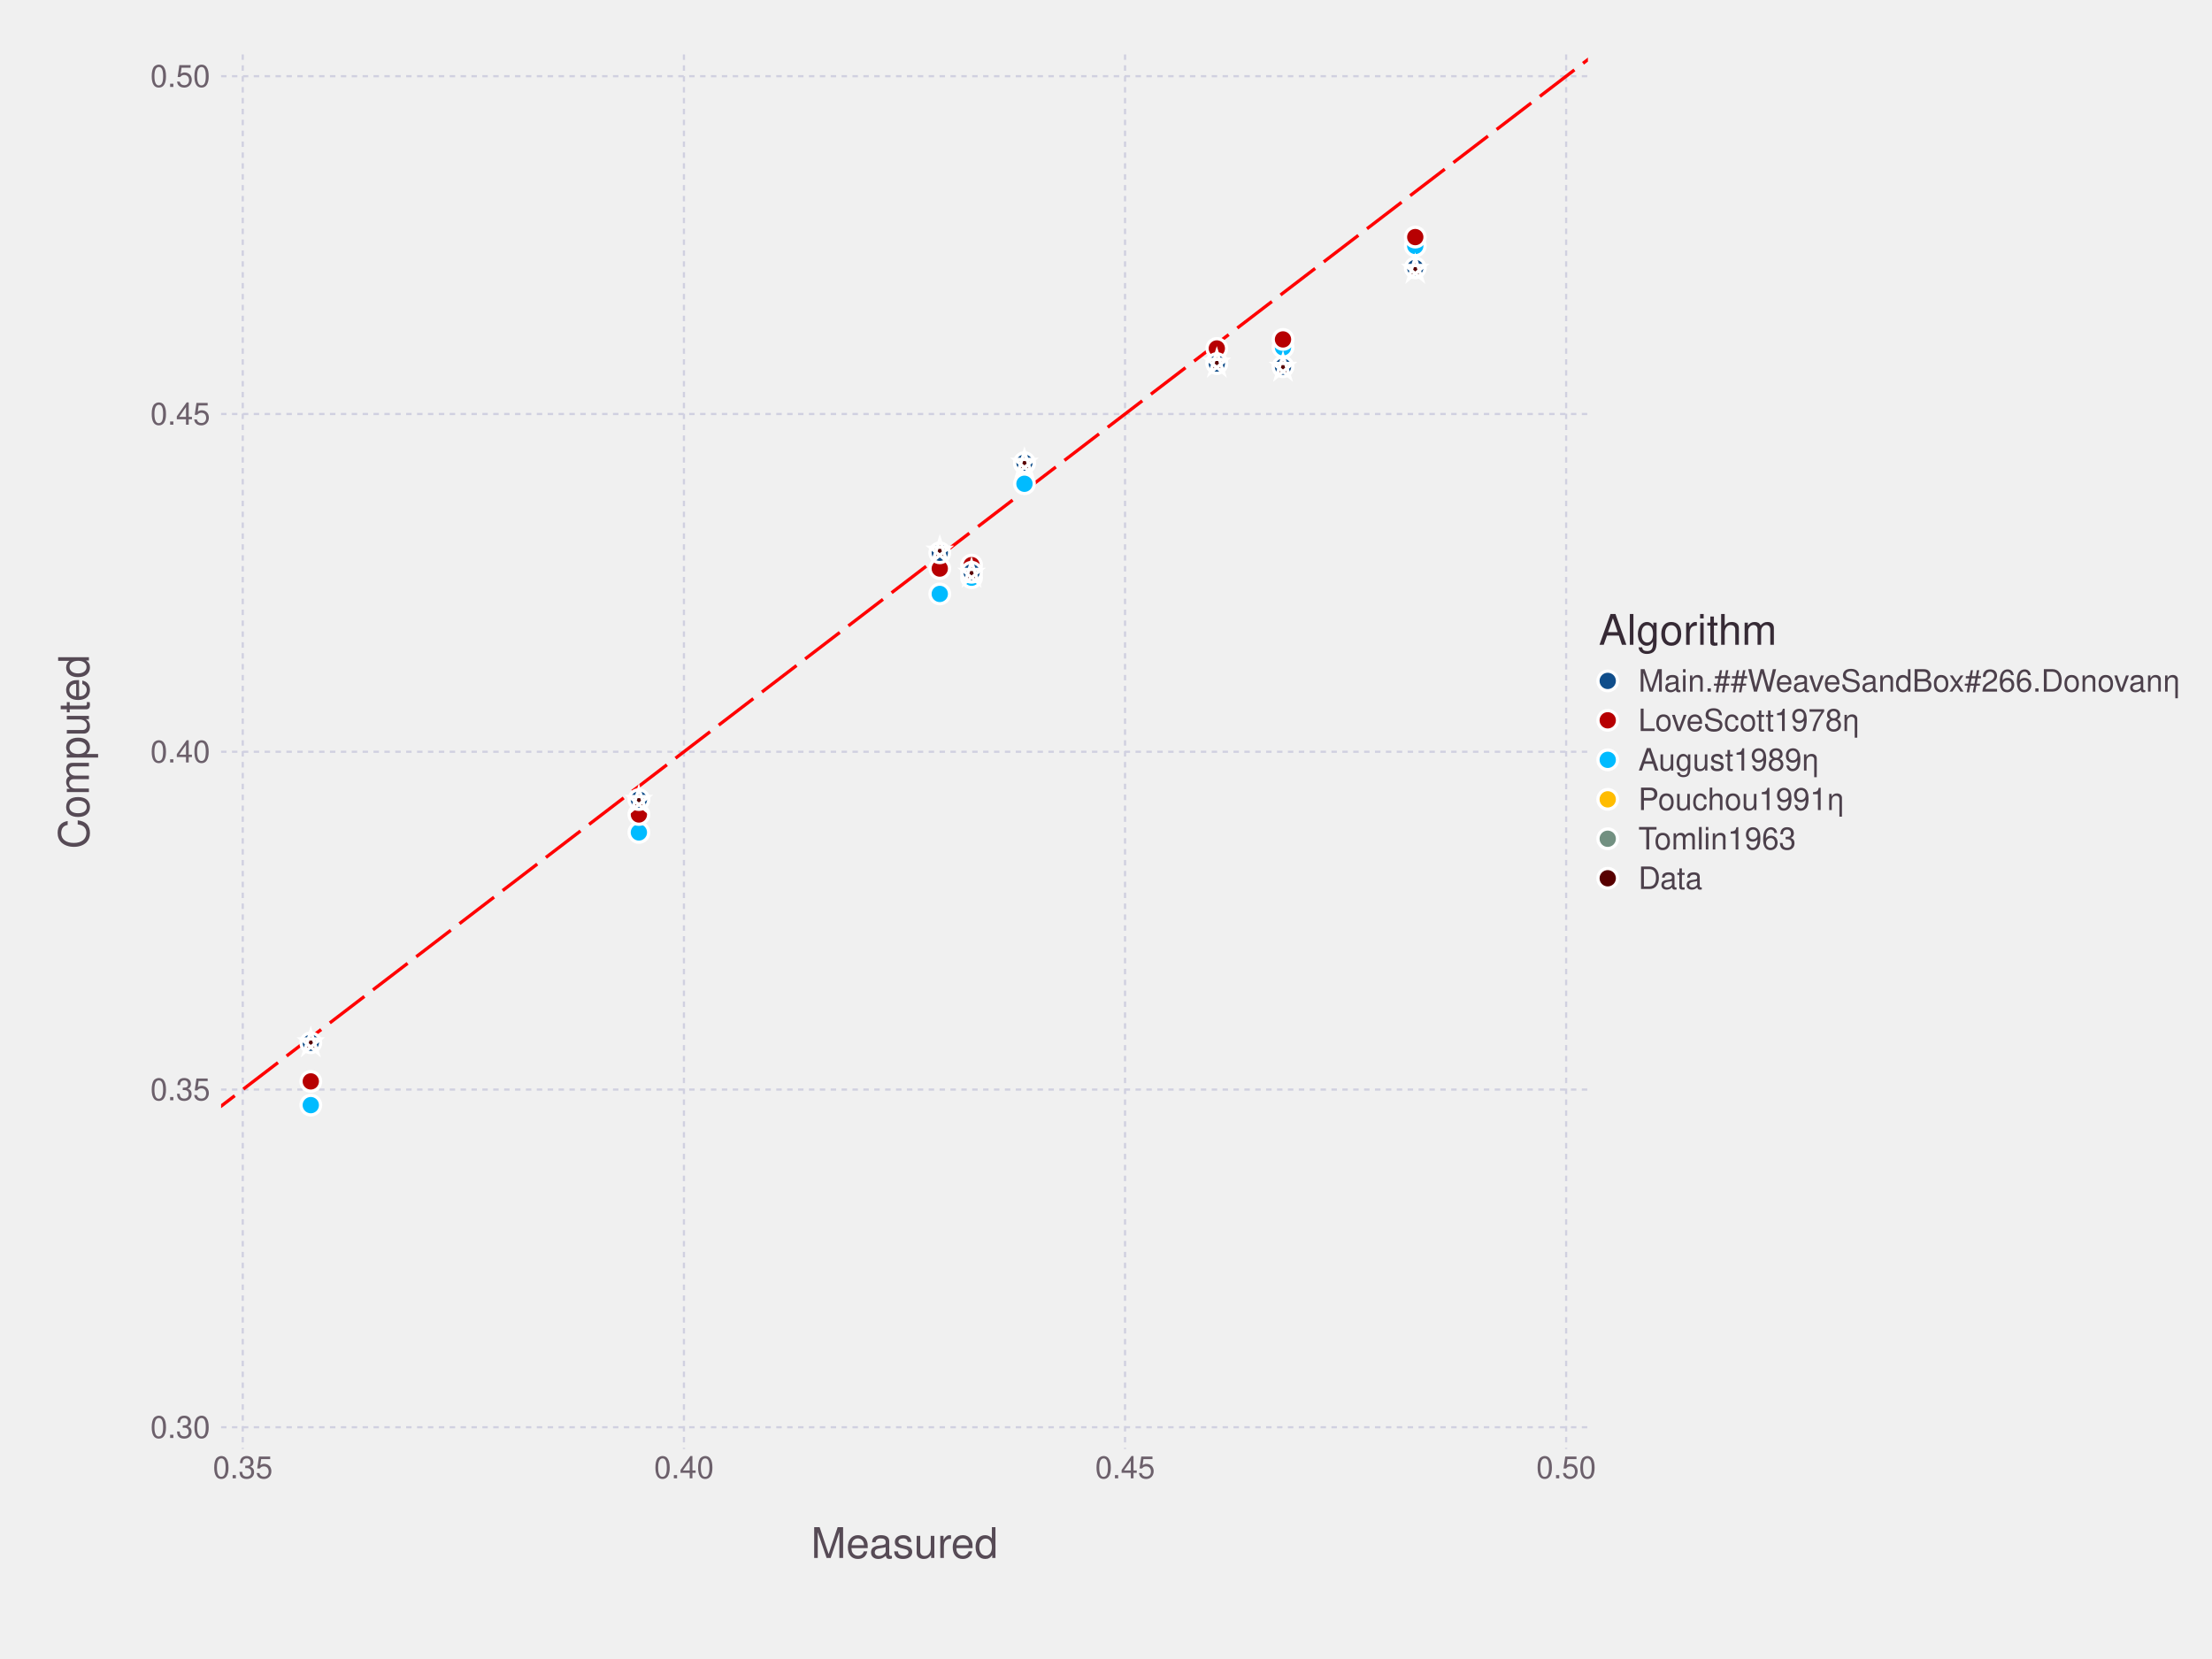
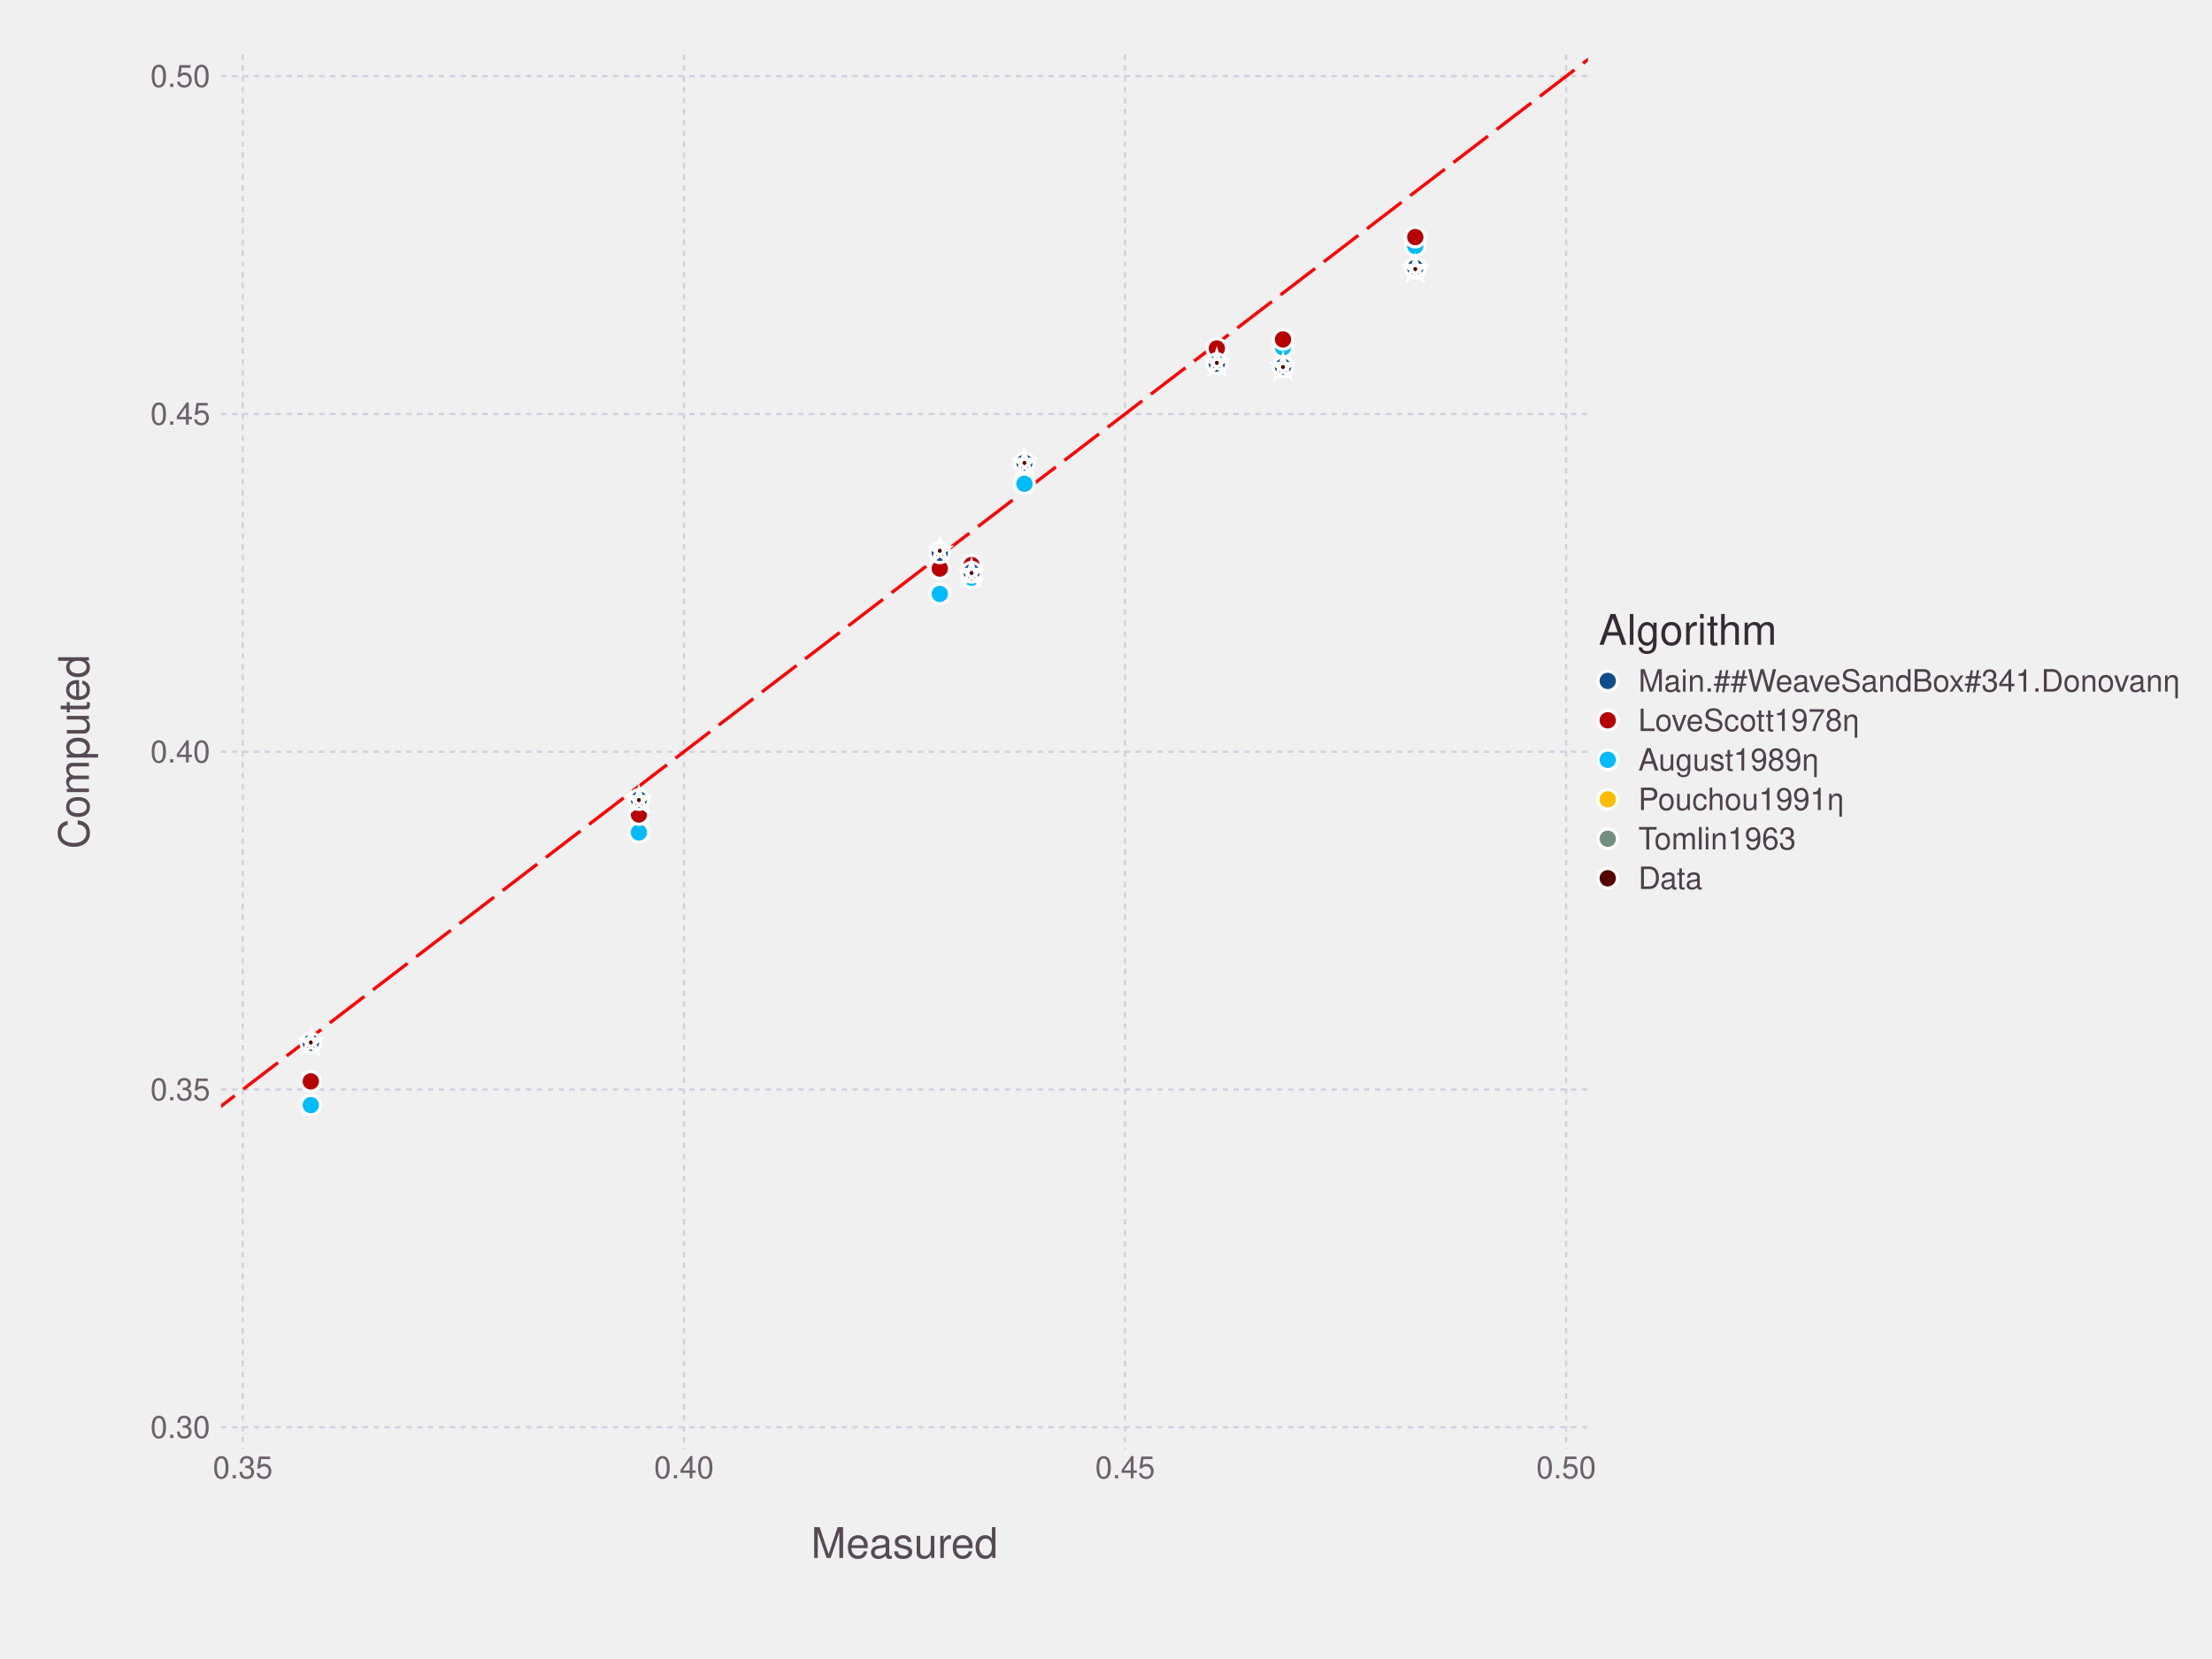
<svg xmlns="http://www.w3.org/2000/svg" version="1.2" width="203.2mm" height="152.4mm" viewBox="0 0 203.2 152.4" stroke="none" fill="#000000" stroke-width="0.3" font-size="3.88">
  <defs>
    <marker id="arrow" markerWidth="15" markerHeight="7" refX="5" refY="3.5" orient="auto" markerUnits="strokeWidth">
      <path d="M0,0 L15,3.5 L0,7 z" stroke="context-stroke" fill="context-stroke" />
    </marker>
  </defs>
-   <g class="plotroot xscalable yscalable" id="img-f999817e-1">
-     <g font-size="3.88" font-family="'PT Sans','Helvetica Neue','Helvetica',sans-serif" fill="#564A55" stroke="#000000" stroke-opacity="0.000" id="img-f999817e-2">
+   <g class="plotroot xscalable yscalable" id="img-e7d1bd41-1">
+     <g font-size="3.88" font-family="'PT Sans','Helvetica Neue','Helvetica',sans-serif" fill="#564A55" stroke="#000000" stroke-opacity="0.000" id="img-e7d1bd41-2">
      <g transform="translate(83.09,140.79)">
        <g class="primitive">
          <text text-anchor="middle" dy="0.6em">Measured</text>
        </g>
      </g>
    </g>
-     <g class="guide xlabels" font-size="2.82" font-family="'PT Sans Caption','Helvetica Neue','Helvetica',sans-serif" fill="#6C606B" id="img-f999817e-3">
+     <g class="guide xlabels" font-size="2.82" font-family="'PT Sans Caption','Helvetica Neue','Helvetica',sans-serif" fill="#6C606B" id="img-e7d1bd41-3">
      <g transform="translate(22.3,134.11)">
        <g class="primitive">
          <text text-anchor="middle" dy="0.6em">0.35</text>
        </g>
      </g>
      <g transform="translate(62.83,134.11)">
        <g class="primitive">
          <text text-anchor="middle" dy="0.6em">0.40</text>
        </g>
      </g>
      <g transform="translate(103.35,134.11)">
        <g class="primitive">
          <text text-anchor="middle" dy="0.6em">0.45</text>
        </g>
      </g>
      <g transform="translate(143.87,134.11)">
        <g class="primitive">
          <text text-anchor="middle" dy="0.6em">0.50</text>
        </g>
      </g>
    </g>
-     <g class="guide colorkey" id="img-f999817e-4">
-       <g fill="#4C404B" font-size="2.82" font-family="'PT Sans','Helvetica Neue','Helvetica',sans-serif" id="img-f999817e-5">
-         <g transform="translate(150.5,62.55)" id="img-f999817e-6">
-           <g class="primitive">
-             <text dy="0.35em">Main.##WeaveSandBox#266.Donovanη</text>
-           </g>
-         </g>
-         <g transform="translate(150.5,66.17)" id="img-f999817e-7">
+     <g class="guide colorkey" id="img-e7d1bd41-4">
+       <g fill="#4C404B" font-size="2.82" font-family="'PT Sans','Helvetica Neue','Helvetica',sans-serif" id="img-e7d1bd41-5">
+         <g transform="translate(150.5,62.55)" id="img-e7d1bd41-6">
+           <g class="primitive">
+             <text dy="0.35em">Main.##WeaveSandBox#341.Donovanη</text>
+           </g>
+         </g>
+         <g transform="translate(150.5,66.17)" id="img-e7d1bd41-7">
          <g class="primitive">
            <text dy="0.35em">LoveScott1978η</text>
          </g>
        </g>
-         <g transform="translate(150.5,69.8)" id="img-f999817e-8">
+         <g transform="translate(150.5,69.8)" id="img-e7d1bd41-8">
          <g class="primitive">
            <text dy="0.35em">August1989η</text>
          </g>
        </g>
-         <g transform="translate(150.5,73.43)" id="img-f999817e-9">
+         <g transform="translate(150.5,73.43)" id="img-e7d1bd41-9">
          <g class="primitive">
            <text dy="0.35em">Pouchou1991η</text>
          </g>
        </g>
-         <g transform="translate(150.5,77.05)" id="img-f999817e-10">
+         <g transform="translate(150.5,77.05)" id="img-e7d1bd41-10">
          <g class="primitive">
            <text dy="0.35em">Tomlin1963</text>
          </g>
        </g>
-         <g transform="translate(150.5,80.68)" id="img-f999817e-11">
+         <g transform="translate(150.5,80.68)" id="img-e7d1bd41-11">
          <g class="primitive">
            <text dy="0.35em">Data</text>
          </g>
        </g>
      </g>
-       <g stroke-width="0.3" id="img-f999817e-12">
-         <g stroke="#FFFFFF" fill-opacity="1" fill="#580000" id="img-f999817e-13">
-           <g transform="translate(147.69,80.68)" id="img-f999817e-14">
-             <circle cx="0" cy="0" r="0.9" class="primitive" />
-           </g>
-         </g>
-         <g stroke="#FFFFFF" fill-opacity="1" fill="#729081" id="img-f999817e-15">
-           <g transform="translate(147.69,77.05)" id="img-f999817e-16">
-             <circle cx="0" cy="0" r="0.9" class="primitive" />
-           </g>
-         </g>
-         <g stroke="#FFFFFF" fill-opacity="1" fill="#FFBC00" id="img-f999817e-17">
-           <g transform="translate(147.69,73.43)" id="img-f999817e-18">
-             <circle cx="0" cy="0" r="0.9" class="primitive" />
-           </g>
-         </g>
-         <g stroke="#FFFFFF" fill-opacity="1" fill="#00BBFF" id="img-f999817e-19">
-           <g transform="translate(147.69,69.8)" id="img-f999817e-20">
-             <circle cx="0" cy="0" r="0.9" class="primitive" />
-           </g>
-         </g>
-         <g stroke="#FFFFFF" fill-opacity="1" fill="#B70002" id="img-f999817e-21">
-           <g transform="translate(147.69,66.17)" id="img-f999817e-22">
-             <circle cx="0" cy="0" r="0.9" class="primitive" />
-           </g>
-         </g>
-         <g stroke="#FFFFFF" fill-opacity="1" fill="#104E8B" id="img-f999817e-23">
-           <g transform="translate(147.69,62.55)" id="img-f999817e-24">
-             <circle cx="0" cy="0" r="0.9" class="primitive" />
-           </g>
-         </g>
-       </g>
-       <g fill="#362A35" font-size="3.88" font-family="'PT Sans','Helvetica Neue','Helvetica',sans-serif" stroke="#000000" stroke-opacity="0.000" id="img-f999817e-25">
-         <g transform="translate(146.87,59.23)" id="img-f999817e-26">
+       <g stroke-width="0.3" id="img-e7d1bd41-12">
+         <g stroke="#FFFFFF" fill-opacity="1" fill="#580000" id="img-e7d1bd41-13">
+           <g transform="translate(147.69,80.68)" id="img-e7d1bd41-14">
+             <circle cx="0" cy="0" r="0.9" class="primitive" />
+           </g>
+         </g>
+         <g stroke="#FFFFFF" fill-opacity="1" fill="#729081" id="img-e7d1bd41-15">
+           <g transform="translate(147.69,77.05)" id="img-e7d1bd41-16">
+             <circle cx="0" cy="0" r="0.9" class="primitive" />
+           </g>
+         </g>
+         <g stroke="#FFFFFF" fill-opacity="1" fill="#FFBC00" id="img-e7d1bd41-17">
+           <g transform="translate(147.69,73.43)" id="img-e7d1bd41-18">
+             <circle cx="0" cy="0" r="0.9" class="primitive" />
+           </g>
+         </g>
+         <g stroke="#FFFFFF" fill-opacity="1" fill="#00BBFF" id="img-e7d1bd41-19">
+           <g transform="translate(147.69,69.8)" id="img-e7d1bd41-20">
+             <circle cx="0" cy="0" r="0.9" class="primitive" />
+           </g>
+         </g>
+         <g stroke="#FFFFFF" fill-opacity="1" fill="#B70002" id="img-e7d1bd41-21">
+           <g transform="translate(147.69,66.17)" id="img-e7d1bd41-22">
+             <circle cx="0" cy="0" r="0.9" class="primitive" />
+           </g>
+         </g>
+         <g stroke="#FFFFFF" fill-opacity="1" fill="#104E8B" id="img-e7d1bd41-23">
+           <g transform="translate(147.69,62.55)" id="img-e7d1bd41-24">
+             <circle cx="0" cy="0" r="0.9" class="primitive" />
+           </g>
+         </g>
+       </g>
+       <g fill="#362A35" font-size="3.88" font-family="'PT Sans','Helvetica Neue','Helvetica',sans-serif" stroke="#000000" stroke-opacity="0.000" id="img-e7d1bd41-25">
+         <g transform="translate(146.87,59.23)" id="img-e7d1bd41-26">
          <g class="primitive">
            <text dy="-0em">Algorithm</text>
          </g>
        </g>
      </g>
    </g>
-     <g clip-path="url(#img-f999817e-27)">
-       <g id="img-f999817e-28">
-         <g pointer-events="visible" stroke-width="0.3" fill="#000000" fill-opacity="0.000" stroke="#000000" stroke-opacity="0.000" class="guide background" id="img-f999817e-29">
-           <g transform="translate(83.09,69.06)" id="img-f999817e-30">
+     <g clip-path="url(#img-e7d1bd41-27)">
+       <g id="img-e7d1bd41-28">
+         <g pointer-events="visible" stroke-width="0.3" fill="#000000" fill-opacity="0.000" stroke="#000000" stroke-opacity="0.000" class="guide background" id="img-e7d1bd41-29">
+           <g transform="translate(83.09,69.06)" id="img-e7d1bd41-30">
            <path d="M-62.78,-64.06 L 62.78 -64.06 62.78 64.06 -62.78 64.06 z" class="primitive" />
          </g>
        </g>
-         <g class="guide ygridlines xfixed" stroke-dasharray="0.5,0.5" stroke-width="0.2" stroke="#D0D0E0" id="img-f999817e-31">
-           <g transform="translate(83.09,131.11)" id="img-f999817e-32">
+         <g class="guide ygridlines xfixed" stroke-dasharray="0.5,0.5" stroke-width="0.2" stroke="#D0D0E0" id="img-e7d1bd41-31">
+           <g transform="translate(83.09,131.11)" id="img-e7d1bd41-32">
            <path fill="none" d="M-62.78,0 L 62.78 0" class="primitive" />
          </g>
-           <g transform="translate(83.09,100.09)" id="img-f999817e-33">
+           <g transform="translate(83.09,100.09)" id="img-e7d1bd41-33">
            <path fill="none" d="M-62.78,0 L 62.78 0" class="primitive" />
          </g>
-           <g transform="translate(83.09,69.06)" id="img-f999817e-34">
+           <g transform="translate(83.09,69.06)" id="img-e7d1bd41-34">
            <path fill="none" d="M-62.78,0 L 62.78 0" class="primitive" />
          </g>
-           <g transform="translate(83.09,38.03)" id="img-f999817e-35">
+           <g transform="translate(83.09,38.03)" id="img-e7d1bd41-35">
            <path fill="none" d="M-62.78,0 L 62.78 0" class="primitive" />
          </g>
-           <g transform="translate(83.09,7)" id="img-f999817e-36">
+           <g transform="translate(83.09,7)" id="img-e7d1bd41-36">
            <path fill="none" d="M-62.78,0 L 62.78 0" class="primitive" />
          </g>
        </g>
-         <g class="guide xgridlines yfixed" stroke-dasharray="0.5,0.5" stroke-width="0.2" stroke="#D0D0E0" id="img-f999817e-37">
-           <g transform="translate(22.3,69.06)" id="img-f999817e-38">
+         <g class="guide xgridlines yfixed" stroke-dasharray="0.5,0.5" stroke-width="0.2" stroke="#D0D0E0" id="img-e7d1bd41-37">
+           <g transform="translate(22.3,69.06)" id="img-e7d1bd41-38">
            <path fill="none" d="M0,-64.06 L 0 64.06" class="primitive" />
          </g>
-           <g transform="translate(62.83,69.06)" id="img-f999817e-39">
+           <g transform="translate(62.83,69.06)" id="img-e7d1bd41-39">
            <path fill="none" d="M0,-64.06 L 0 64.06" class="primitive" />
          </g>
-           <g transform="translate(103.35,69.06)" id="img-f999817e-40">
+           <g transform="translate(103.35,69.06)" id="img-e7d1bd41-40">
            <path fill="none" d="M0,-64.06 L 0 64.06" class="primitive" />
          </g>
-           <g transform="translate(143.87,69.06)" id="img-f999817e-41">
+           <g transform="translate(143.87,69.06)" id="img-e7d1bd41-41">
            <path fill="none" d="M0,-64.06 L 0 64.06" class="primitive" />
          </g>
        </g>
-         <g class="plotpanel" id="img-f999817e-42">
-           <g class="geometry" id="img-f999817e-43">
-             <g stroke-dasharray="4,1" stroke-width="0.3" stroke="#FF0000" id="img-f999817e-44">
-               <g transform="translate(79.28,56.46)" id="img-f999817e-45">
+         <g class="plotpanel" id="img-e7d1bd41-42">
+           <g class="geometry" id="img-e7d1bd41-43">
+             <g stroke-dasharray="4,1" stroke-width="0.3" stroke="#FF0000" id="img-e7d1bd41-44">
+               <g transform="translate(79.28,56.46)" id="img-e7d1bd41-45">
                <path fill="none" d="M-152.2,116.54 L 152.2 -116.54" class="primitive" />
              </g>
            </g>
          </g>
-           <g class="geometry" id="img-f999817e-46">
-             <g stroke-width="0.3" id="img-f999817e-47">
-               <g class="color_RGBA{Float32}(9.0802814f-7,0.7349742f0,1.0f0,1.0f0)" fill-opacity="1" stroke="#FFFFFF" fill="#00BBFF" id="img-f999817e-48">
-                 <g class="marker" id="img-f999817e-49">
-                   <g transform="translate(130.01,22.59)" id="img-f999817e-50">
-                     <circle cx="0" cy="0" r="0.9" class="primitive" />
-                   </g>
-                 </g>
-               </g>
-               <g class="color_RGBA{Float32}(9.0802814f-7,0.7349742f0,1.0f0,1.0f0)" fill-opacity="1" stroke="#FFFFFF" fill="#00BBFF" id="img-f999817e-51">
-                 <g class="marker" id="img-f999817e-52">
-                   <g transform="translate(111.78,33.33)" id="img-f999817e-53">
-                     <circle cx="0" cy="0" r="0.9" class="primitive" />
-                   </g>
-                 </g>
-               </g>
-               <g class="color_RGBA{Float32}(9.0802814f-7,0.7349742f0,1.0f0,1.0f0)" fill-opacity="1" stroke="#FFFFFF" fill="#00BBFF" id="img-f999817e-54">
-                 <g class="marker" id="img-f999817e-55">
-                   <g transform="translate(94.11,44.44)" id="img-f999817e-56">
-                     <circle cx="0" cy="0" r="0.9" class="primitive" />
-                   </g>
-                 </g>
-               </g>
-               <g class="color_RGBA{Float32}(9.0802814f-7,0.7349742f0,1.0f0,1.0f0)" fill-opacity="1" stroke="#FFFFFF" fill="#00BBFF" id="img-f999817e-57">
-                 <g class="marker" id="img-f999817e-58">
-                   <g transform="translate(86.33,54.56)" id="img-f999817e-59">
-                     <circle cx="0" cy="0" r="0.9" class="primitive" />
-                   </g>
-                 </g>
-               </g>
-               <g class="color_RGBA{Float32}(9.0802814f-7,0.7349742f0,1.0f0,1.0f0)" fill-opacity="1" stroke="#FFFFFF" fill="#00BBFF" id="img-f999817e-60">
-                 <g class="marker" id="img-f999817e-61">
-                   <g transform="translate(117.86,31.91)" id="img-f999817e-62">
-                     <circle cx="0" cy="0" r="0.9" class="primitive" />
-                   </g>
-                 </g>
-               </g>
-               <g class="color_RGBA{Float32}(9.0802814f-7,0.7349742f0,1.0f0,1.0f0)" fill-opacity="1" stroke="#FFFFFF" fill="#00BBFF" id="img-f999817e-63">
-                 <g class="marker" id="img-f999817e-64">
-                   <g transform="translate(89.25,53.07)" id="img-f999817e-65">
-                     <circle cx="0" cy="0" r="0.9" class="primitive" />
-                   </g>
-                 </g>
-               </g>
-               <g class="color_RGBA{Float32}(9.0802814f-7,0.7349742f0,1.0f0,1.0f0)" fill-opacity="1" stroke="#FFFFFF" fill="#00BBFF" id="img-f999817e-66">
-                 <g class="marker" id="img-f999817e-67">
-                   <g transform="translate(58.69,76.47)" id="img-f999817e-68">
-                     <circle cx="0" cy="0" r="0.9" class="primitive" />
-                   </g>
-                 </g>
-               </g>
-               <g class="color_RGBA{Float32}(9.0802814f-7,0.7349742f0,1.0f0,1.0f0)" fill-opacity="1" stroke="#FFFFFF" fill="#00BBFF" id="img-f999817e-69">
-                 <g class="marker" id="img-f999817e-70">
-                   <g transform="translate(28.55,101.52)" id="img-f999817e-71">
+           <g class="geometry" id="img-e7d1bd41-46">
+             <g stroke-width="0.3" id="img-e7d1bd41-47">
+               <g class="color_RGBA{Float32}(9.0802814f-7,0.7349742f0,1.0f0,1.0f0)" fill-opacity="1" stroke="#FFFFFF" fill="#00BBFF" id="img-e7d1bd41-48">
+                 <g class="marker" id="img-e7d1bd41-49">
+                   <g transform="translate(130.01,22.59)" id="img-e7d1bd41-50">
+                     <circle cx="0" cy="0" r="0.9" class="primitive" />
+                   </g>
+                 </g>
+               </g>
+               <g class="color_RGBA{Float32}(9.0802814f-7,0.7349742f0,1.0f0,1.0f0)" fill-opacity="1" stroke="#FFFFFF" fill="#00BBFF" id="img-e7d1bd41-51">
+                 <g class="marker" id="img-e7d1bd41-52">
+                   <g transform="translate(111.78,33.33)" id="img-e7d1bd41-53">
+                     <circle cx="0" cy="0" r="0.9" class="primitive" />
+                   </g>
+                 </g>
+               </g>
+               <g class="color_RGBA{Float32}(9.0802814f-7,0.7349742f0,1.0f0,1.0f0)" fill-opacity="1" stroke="#FFFFFF" fill="#00BBFF" id="img-e7d1bd41-54">
+                 <g class="marker" id="img-e7d1bd41-55">
+                   <g transform="translate(94.11,44.44)" id="img-e7d1bd41-56">
+                     <circle cx="0" cy="0" r="0.9" class="primitive" />
+                   </g>
+                 </g>
+               </g>
+               <g class="color_RGBA{Float32}(9.0802814f-7,0.7349742f0,1.0f0,1.0f0)" fill-opacity="1" stroke="#FFFFFF" fill="#00BBFF" id="img-e7d1bd41-57">
+                 <g class="marker" id="img-e7d1bd41-58">
+                   <g transform="translate(86.33,54.56)" id="img-e7d1bd41-59">
+                     <circle cx="0" cy="0" r="0.9" class="primitive" />
+                   </g>
+                 </g>
+               </g>
+               <g class="color_RGBA{Float32}(9.0802814f-7,0.7349742f0,1.0f0,1.0f0)" fill-opacity="1" stroke="#FFFFFF" fill="#00BBFF" id="img-e7d1bd41-60">
+                 <g class="marker" id="img-e7d1bd41-61">
+                   <g transform="translate(117.86,31.91)" id="img-e7d1bd41-62">
+                     <circle cx="0" cy="0" r="0.9" class="primitive" />
+                   </g>
+                 </g>
+               </g>
+               <g class="color_RGBA{Float32}(9.0802814f-7,0.7349742f0,1.0f0,1.0f0)" fill-opacity="1" stroke="#FFFFFF" fill="#00BBFF" id="img-e7d1bd41-63">
+                 <g class="marker" id="img-e7d1bd41-64">
+                   <g transform="translate(89.25,53.07)" id="img-e7d1bd41-65">
+                     <circle cx="0" cy="0" r="0.9" class="primitive" />
+                   </g>
+                 </g>
+               </g>
+               <g class="color_RGBA{Float32}(9.0802814f-7,0.7349742f0,1.0f0,1.0f0)" fill-opacity="1" stroke="#FFFFFF" fill="#00BBFF" id="img-e7d1bd41-66">
+                 <g class="marker" id="img-e7d1bd41-67">
+                   <g transform="translate(58.69,76.47)" id="img-e7d1bd41-68">
+                     <circle cx="0" cy="0" r="0.9" class="primitive" />
+                   </g>
+                 </g>
+               </g>
+               <g class="color_RGBA{Float32}(9.0802814f-7,0.7349742f0,1.0f0,1.0f0)" fill-opacity="1" stroke="#FFFFFF" fill="#00BBFF" id="img-e7d1bd41-69">
+                 <g class="marker" id="img-e7d1bd41-70">
+                   <g transform="translate(28.55,101.52)" id="img-e7d1bd41-71">
                    <circle cx="0" cy="0" r="0.9" class="primitive" />
                  </g>
                </g>
              </g>
            </g>
          </g>
-           <g class="geometry" id="img-f999817e-72">
-             <g stroke-width="0.3" id="img-f999817e-73">
-               <g class="color_RGBA{Float32}(0.7186017f0,8.086625f-7,0.009791607f0,1.0f0)" fill-opacity="1" stroke="#FFFFFF" fill="#B70002" id="img-f999817e-74">
-                 <g class="marker" id="img-f999817e-75">
-                   <g transform="translate(130.01,21.78)" id="img-f999817e-76">
-                     <circle cx="0" cy="0" r="0.9" class="primitive" />
-                   </g>
-                 </g>
-               </g>
-               <g class="color_RGBA{Float32}(0.7186017f0,8.086625f-7,0.009791607f0,1.0f0)" fill-opacity="1" stroke="#FFFFFF" fill="#B70002" id="img-f999817e-77">
-                 <g class="marker" id="img-f999817e-78">
-                   <g transform="translate(111.78,32.01)" id="img-f999817e-79">
-                     <circle cx="0" cy="0" r="0.9" class="primitive" />
-                   </g>
-                 </g>
-               </g>
-               <g class="color_RGBA{Float32}(0.7186017f0,8.086625f-7,0.009791607f0,1.0f0)" fill-opacity="1" stroke="#FFFFFF" fill="#B70002" id="img-f999817e-80">
-                 <g class="marker" id="img-f999817e-81">
-                   <g transform="translate(94.11,42.59)" id="img-f999817e-82">
-                     <circle cx="0" cy="0" r="0.9" class="primitive" />
-                   </g>
-                 </g>
-               </g>
-               <g class="color_RGBA{Float32}(0.7186017f0,8.086625f-7,0.009791607f0,1.0f0)" fill-opacity="1" stroke="#FFFFFF" fill="#B70002" id="img-f999817e-83">
-                 <g class="marker" id="img-f999817e-84">
-                   <g transform="translate(86.33,52.23)" id="img-f999817e-85">
-                     <circle cx="0" cy="0" r="0.9" class="primitive" />
-                   </g>
-                 </g>
-               </g>
-               <g class="color_RGBA{Float32}(0.7186017f0,8.086625f-7,0.009791607f0,1.0f0)" fill-opacity="1" stroke="#FFFFFF" fill="#B70002" id="img-f999817e-86">
-                 <g class="marker" id="img-f999817e-87">
-                   <g transform="translate(117.86,31.18)" id="img-f999817e-88">
-                     <circle cx="0" cy="0" r="0.9" class="primitive" />
-                   </g>
-                 </g>
-               </g>
-               <g class="color_RGBA{Float32}(0.7186017f0,8.086625f-7,0.009791607f0,1.0f0)" fill-opacity="1" stroke="#FFFFFF" fill="#B70002" id="img-f999817e-89">
-                 <g class="marker" id="img-f999817e-90">
-                   <g transform="translate(89.25,51.91)" id="img-f999817e-91">
-                     <circle cx="0" cy="0" r="0.9" class="primitive" />
-                   </g>
-                 </g>
-               </g>
-               <g class="color_RGBA{Float32}(0.7186017f0,8.086625f-7,0.009791607f0,1.0f0)" fill-opacity="1" stroke="#FFFFFF" fill="#B70002" id="img-f999817e-92">
-                 <g class="marker" id="img-f999817e-93">
-                   <g transform="translate(58.69,74.82)" id="img-f999817e-94">
-                     <circle cx="0" cy="0" r="0.9" class="primitive" />
-                   </g>
-                 </g>
-               </g>
-               <g class="color_RGBA{Float32}(0.7186017f0,8.086625f-7,0.009791607f0,1.0f0)" fill-opacity="1" stroke="#FFFFFF" fill="#B70002" id="img-f999817e-95">
-                 <g class="marker" id="img-f999817e-96">
-                   <g transform="translate(28.55,99.34)" id="img-f999817e-97">
+           <g class="geometry" id="img-e7d1bd41-72">
+             <g stroke-width="0.3" id="img-e7d1bd41-73">
+               <g class="color_RGBA{Float32}(0.7186017f0,8.086625f-7,0.009791607f0,1.0f0)" fill-opacity="1" stroke="#FFFFFF" fill="#B70002" id="img-e7d1bd41-74">
+                 <g class="marker" id="img-e7d1bd41-75">
+                   <g transform="translate(130.01,21.78)" id="img-e7d1bd41-76">
+                     <circle cx="0" cy="0" r="0.9" class="primitive" />
+                   </g>
+                 </g>
+               </g>
+               <g class="color_RGBA{Float32}(0.7186017f0,8.086625f-7,0.009791607f0,1.0f0)" fill-opacity="1" stroke="#FFFFFF" fill="#B70002" id="img-e7d1bd41-77">
+                 <g class="marker" id="img-e7d1bd41-78">
+                   <g transform="translate(111.78,32.01)" id="img-e7d1bd41-79">
+                     <circle cx="0" cy="0" r="0.9" class="primitive" />
+                   </g>
+                 </g>
+               </g>
+               <g class="color_RGBA{Float32}(0.7186017f0,8.086625f-7,0.009791607f0,1.0f0)" fill-opacity="1" stroke="#FFFFFF" fill="#B70002" id="img-e7d1bd41-80">
+                 <g class="marker" id="img-e7d1bd41-81">
+                   <g transform="translate(94.11,42.59)" id="img-e7d1bd41-82">
+                     <circle cx="0" cy="0" r="0.9" class="primitive" />
+                   </g>
+                 </g>
+               </g>
+               <g class="color_RGBA{Float32}(0.7186017f0,8.086625f-7,0.009791607f0,1.0f0)" fill-opacity="1" stroke="#FFFFFF" fill="#B70002" id="img-e7d1bd41-83">
+                 <g class="marker" id="img-e7d1bd41-84">
+                   <g transform="translate(86.33,52.23)" id="img-e7d1bd41-85">
+                     <circle cx="0" cy="0" r="0.9" class="primitive" />
+                   </g>
+                 </g>
+               </g>
+               <g class="color_RGBA{Float32}(0.7186017f0,8.086625f-7,0.009791607f0,1.0f0)" fill-opacity="1" stroke="#FFFFFF" fill="#B70002" id="img-e7d1bd41-86">
+                 <g class="marker" id="img-e7d1bd41-87">
+                   <g transform="translate(117.86,31.18)" id="img-e7d1bd41-88">
+                     <circle cx="0" cy="0" r="0.9" class="primitive" />
+                   </g>
+                 </g>
+               </g>
+               <g class="color_RGBA{Float32}(0.7186017f0,8.086625f-7,0.009791607f0,1.0f0)" fill-opacity="1" stroke="#FFFFFF" fill="#B70002" id="img-e7d1bd41-89">
+                 <g class="marker" id="img-e7d1bd41-90">
+                   <g transform="translate(89.25,51.91)" id="img-e7d1bd41-91">
+                     <circle cx="0" cy="0" r="0.9" class="primitive" />
+                   </g>
+                 </g>
+               </g>
+               <g class="color_RGBA{Float32}(0.7186017f0,8.086625f-7,0.009791607f0,1.0f0)" fill-opacity="1" stroke="#FFFFFF" fill="#B70002" id="img-e7d1bd41-92">
+                 <g class="marker" id="img-e7d1bd41-93">
+                   <g transform="translate(58.69,74.82)" id="img-e7d1bd41-94">
+                     <circle cx="0" cy="0" r="0.9" class="primitive" />
+                   </g>
+                 </g>
+               </g>
+               <g class="color_RGBA{Float32}(0.7186017f0,8.086625f-7,0.009791607f0,1.0f0)" fill-opacity="1" stroke="#FFFFFF" fill="#B70002" id="img-e7d1bd41-95">
+                 <g class="marker" id="img-e7d1bd41-96">
+                   <g transform="translate(28.55,99.34)" id="img-e7d1bd41-97">
                    <circle cx="0" cy="0" r="0.9" class="primitive" />
                  </g>
                </g>
              </g>
            </g>
          </g>
-           <g class="geometry" id="img-f999817e-98">
-             <g stroke-width="0.3" id="img-f999817e-99">
-               <g class="color_RGBA{Float32}(0.0627451f0,0.30588236f0,0.54509807f0,1.0f0)" fill-opacity="1" stroke="#FFFFFF" fill="#104E8B" id="img-f999817e-100">
-                 <g class="marker" id="img-f999817e-101">
-                   <g transform="translate(130.01,24.61)" id="img-f999817e-102">
-                     <circle cx="0" cy="0" r="0.9" class="primitive" />
-                   </g>
-                 </g>
-               </g>
-               <g class="color_RGBA{Float32}(0.0627451f0,0.30588236f0,0.54509807f0,1.0f0)" fill-opacity="1" stroke="#FFFFFF" fill="#104E8B" id="img-f999817e-103">
-                 <g class="marker" id="img-f999817e-104">
-                   <g transform="translate(111.78,33.4)" id="img-f999817e-105">
-                     <circle cx="0" cy="0" r="0.9" class="primitive" />
-                   </g>
-                 </g>
-               </g>
-               <g class="color_RGBA{Float32}(0.0627451f0,0.30588236f0,0.54509807f0,1.0f0)" fill-opacity="1" stroke="#FFFFFF" fill="#104E8B" id="img-f999817e-106">
-                 <g class="marker" id="img-f999817e-107">
-                   <g transform="translate(94.11,42.5)" id="img-f999817e-108">
-                     <circle cx="0" cy="0" r="0.9" class="primitive" />
-                   </g>
-                 </g>
-               </g>
-               <g class="color_RGBA{Float32}(0.0627451f0,0.30588236f0,0.54509807f0,1.0f0)" fill-opacity="1" stroke="#FFFFFF" fill="#104E8B" id="img-f999817e-109">
-                 <g class="marker" id="img-f999817e-110">
-                   <g transform="translate(86.33,50.78)" id="img-f999817e-111">
-                     <circle cx="0" cy="0" r="0.9" class="primitive" />
-                   </g>
-                 </g>
-               </g>
-               <g class="color_RGBA{Float32}(0.0627451f0,0.30588236f0,0.54509807f0,1.0f0)" fill-opacity="1" stroke="#FFFFFF" fill="#104E8B" id="img-f999817e-112">
-                 <g class="marker" id="img-f999817e-113">
-                   <g transform="translate(117.86,33.69)" id="img-f999817e-114">
-                     <circle cx="0" cy="0" r="0.9" class="primitive" />
-                   </g>
-                 </g>
-               </g>
-               <g class="color_RGBA{Float32}(0.0627451f0,0.30588236f0,0.54509807f0,1.0f0)" fill-opacity="1" stroke="#FFFFFF" fill="#104E8B" id="img-f999817e-115">
-                 <g class="marker" id="img-f999817e-116">
-                   <g transform="translate(89.25,52.57)" id="img-f999817e-117">
-                     <circle cx="0" cy="0" r="0.9" class="primitive" />
-                   </g>
-                 </g>
-               </g>
-               <g class="color_RGBA{Float32}(0.0627451f0,0.30588236f0,0.54509807f0,1.0f0)" fill-opacity="1" stroke="#FFFFFF" fill="#104E8B" id="img-f999817e-118">
-                 <g class="marker" id="img-f999817e-119">
-                   <g transform="translate(58.69,73.45)" id="img-f999817e-120">
-                     <circle cx="0" cy="0" r="0.9" class="primitive" />
-                   </g>
-                 </g>
-               </g>
-               <g class="color_RGBA{Float32}(0.0627451f0,0.30588236f0,0.54509807f0,1.0f0)" fill-opacity="1" stroke="#FFFFFF" fill="#104E8B" id="img-f999817e-121">
-                 <g class="marker" id="img-f999817e-122">
-                   <g transform="translate(28.55,95.79)" id="img-f999817e-123">
+           <g class="geometry" id="img-e7d1bd41-98">
+             <g stroke-width="0.3" id="img-e7d1bd41-99">
+               <g class="color_RGBA{Float32}(0.0627451f0,0.30588236f0,0.54509807f0,1.0f0)" fill-opacity="1" stroke="#FFFFFF" fill="#104E8B" id="img-e7d1bd41-100">
+                 <g class="marker" id="img-e7d1bd41-101">
+                   <g transform="translate(130.01,24.61)" id="img-e7d1bd41-102">
+                     <circle cx="0" cy="0" r="0.9" class="primitive" />
+                   </g>
+                 </g>
+               </g>
+               <g class="color_RGBA{Float32}(0.0627451f0,0.30588236f0,0.54509807f0,1.0f0)" fill-opacity="1" stroke="#FFFFFF" fill="#104E8B" id="img-e7d1bd41-103">
+                 <g class="marker" id="img-e7d1bd41-104">
+                   <g transform="translate(111.78,33.4)" id="img-e7d1bd41-105">
+                     <circle cx="0" cy="0" r="0.9" class="primitive" />
+                   </g>
+                 </g>
+               </g>
+               <g class="color_RGBA{Float32}(0.0627451f0,0.30588236f0,0.54509807f0,1.0f0)" fill-opacity="1" stroke="#FFFFFF" fill="#104E8B" id="img-e7d1bd41-106">
+                 <g class="marker" id="img-e7d1bd41-107">
+                   <g transform="translate(94.11,42.5)" id="img-e7d1bd41-108">
+                     <circle cx="0" cy="0" r="0.9" class="primitive" />
+                   </g>
+                 </g>
+               </g>
+               <g class="color_RGBA{Float32}(0.0627451f0,0.30588236f0,0.54509807f0,1.0f0)" fill-opacity="1" stroke="#FFFFFF" fill="#104E8B" id="img-e7d1bd41-109">
+                 <g class="marker" id="img-e7d1bd41-110">
+                   <g transform="translate(86.33,50.78)" id="img-e7d1bd41-111">
+                     <circle cx="0" cy="0" r="0.9" class="primitive" />
+                   </g>
+                 </g>
+               </g>
+               <g class="color_RGBA{Float32}(0.0627451f0,0.30588236f0,0.54509807f0,1.0f0)" fill-opacity="1" stroke="#FFFFFF" fill="#104E8B" id="img-e7d1bd41-112">
+                 <g class="marker" id="img-e7d1bd41-113">
+                   <g transform="translate(117.86,33.69)" id="img-e7d1bd41-114">
+                     <circle cx="0" cy="0" r="0.9" class="primitive" />
+                   </g>
+                 </g>
+               </g>
+               <g class="color_RGBA{Float32}(0.0627451f0,0.30588236f0,0.54509807f0,1.0f0)" fill-opacity="1" stroke="#FFFFFF" fill="#104E8B" id="img-e7d1bd41-115">
+                 <g class="marker" id="img-e7d1bd41-116">
+                   <g transform="translate(89.25,52.57)" id="img-e7d1bd41-117">
+                     <circle cx="0" cy="0" r="0.9" class="primitive" />
+                   </g>
+                 </g>
+               </g>
+               <g class="color_RGBA{Float32}(0.0627451f0,0.30588236f0,0.54509807f0,1.0f0)" fill-opacity="1" stroke="#FFFFFF" fill="#104E8B" id="img-e7d1bd41-118">
+                 <g class="marker" id="img-e7d1bd41-119">
+                   <g transform="translate(58.69,73.45)" id="img-e7d1bd41-120">
+                     <circle cx="0" cy="0" r="0.9" class="primitive" />
+                   </g>
+                 </g>
+               </g>
+               <g class="color_RGBA{Float32}(0.0627451f0,0.30588236f0,0.54509807f0,1.0f0)" fill-opacity="1" stroke="#FFFFFF" fill="#104E8B" id="img-e7d1bd41-121">
+                 <g class="marker" id="img-e7d1bd41-122">
+                   <g transform="translate(28.55,95.79)" id="img-e7d1bd41-123">
                    <circle cx="0" cy="0" r="0.9" class="primitive" />
                  </g>
                </g>
              </g>
            </g>
          </g>
-           <g class="geometry" id="img-f999817e-124">
-             <g stroke-width="0.3" id="img-f999817e-125">
-               <g class="color_RGBA{Float32}(0.34493208f0,1.6602864f-7,0.0f0,1.0f0)" fill-opacity="1" stroke="#FFFFFF" fill="#580000" id="img-f999817e-126">
-                 <g class="marker" id="img-f999817e-127">
-                   <g transform="translate(130.01,24.75)" id="img-f999817e-128">
+           <g class="geometry" id="img-e7d1bd41-124">
+             <g stroke-width="0.3" id="img-e7d1bd41-125">
+               <g class="color_RGBA{Float32}(0.34493208f0,1.6602864f-7,0.0f0,1.0f0)" fill-opacity="1" stroke="#FFFFFF" fill="#580000" id="img-e7d1bd41-126">
+                 <g class="marker" id="img-e7d1bd41-127">
+                   <g transform="translate(130.01,24.75)" id="img-e7d1bd41-128">
                    <path d="M-0.63,0.9 L 0 -1.08 0.63 0.9 -0.9 -0.36 0.9 -0.36 z" class="primitive" />
                  </g>
                </g>
              </g>
-               <g class="color_RGBA{Float32}(0.34493208f0,1.6602864f-7,0.0f0,1.0f0)" fill-opacity="1" stroke="#FFFFFF" fill="#580000" id="img-f999817e-129">
-                 <g class="marker" id="img-f999817e-130">
-                   <g transform="translate(111.78,33.37)" id="img-f999817e-131">
+               <g class="color_RGBA{Float32}(0.34493208f0,1.6602864f-7,0.0f0,1.0f0)" fill-opacity="1" stroke="#FFFFFF" fill="#580000" id="img-e7d1bd41-129">
+                 <g class="marker" id="img-e7d1bd41-130">
+                   <g transform="translate(111.78,33.37)" id="img-e7d1bd41-131">
                    <path d="M-0.63,0.9 L 0 -1.08 0.63 0.9 -0.9 -0.36 0.9 -0.36 z" class="primitive" />
                  </g>
                </g>
              </g>
-               <g class="color_RGBA{Float32}(0.34493208f0,1.6602864f-7,0.0f0,1.0f0)" fill-opacity="1" stroke="#FFFFFF" fill="#580000" id="img-f999817e-132">
-                 <g class="marker" id="img-f999817e-133">
-                   <g transform="translate(94.11,42.56)" id="img-f999817e-134">
+               <g class="color_RGBA{Float32}(0.34493208f0,1.6602864f-7,0.0f0,1.0f0)" fill-opacity="1" stroke="#FFFFFF" fill="#580000" id="img-e7d1bd41-132">
+                 <g class="marker" id="img-e7d1bd41-133">
+                   <g transform="translate(94.11,42.56)" id="img-e7d1bd41-134">
                    <path d="M-0.63,0.9 L -0 -1.08 0.63 0.9 -0.9 -0.36 0.9 -0.36 z" class="primitive" />
                  </g>
                </g>
              </g>
-               <g class="color_RGBA{Float32}(0.34493208f0,1.6602864f-7,0.0f0,1.0f0)" fill-opacity="1" stroke="#FFFFFF" fill="#580000" id="img-f999817e-135">
-                 <g class="marker" id="img-f999817e-136">
-                   <g transform="translate(86.33,50.63)" id="img-f999817e-137">
+               <g class="color_RGBA{Float32}(0.34493208f0,1.6602864f-7,0.0f0,1.0f0)" fill-opacity="1" stroke="#FFFFFF" fill="#580000" id="img-e7d1bd41-135">
+                 <g class="marker" id="img-e7d1bd41-136">
+                   <g transform="translate(86.33,50.63)" id="img-e7d1bd41-137">
                    <path d="M-0.63,0.9 L -0 -1.08 0.63 0.9 -0.9 -0.36 0.9 -0.36 z" class="primitive" />
                  </g>
                </g>
              </g>
-               <g class="color_RGBA{Float32}(0.34493208f0,1.6602864f-7,0.0f0,1.0f0)" fill-opacity="1" stroke="#FFFFFF" fill="#580000" id="img-f999817e-138">
-                 <g class="marker" id="img-f999817e-139">
-                   <g transform="translate(117.86,33.75)" id="img-f999817e-140">
+               <g class="color_RGBA{Float32}(0.34493208f0,1.6602864f-7,0.0f0,1.0f0)" fill-opacity="1" stroke="#FFFFFF" fill="#580000" id="img-e7d1bd41-138">
+                 <g class="marker" id="img-e7d1bd41-139">
+                   <g transform="translate(117.86,33.75)" id="img-e7d1bd41-140">
                    <path d="M-0.63,0.9 L -0 -1.08 0.63 0.9 -0.9 -0.36 0.9 -0.36 z" class="primitive" />
                  </g>
                </g>
              </g>
-               <g class="color_RGBA{Float32}(0.34493208f0,1.6602864f-7,0.0f0,1.0f0)" fill-opacity="1" stroke="#FFFFFF" fill="#580000" id="img-f999817e-141">
-                 <g class="marker" id="img-f999817e-142">
-                   <g transform="translate(89.25,52.67)" id="img-f999817e-143">
+               <g class="color_RGBA{Float32}(0.34493208f0,1.6602864f-7,0.0f0,1.0f0)" fill-opacity="1" stroke="#FFFFFF" fill="#580000" id="img-e7d1bd41-141">
+                 <g class="marker" id="img-e7d1bd41-142">
+                   <g transform="translate(89.25,52.67)" id="img-e7d1bd41-143">
                    <path d="M-0.63,0.9 L -0 -1.08 0.63 0.9 -0.9 -0.36 0.9 -0.36 z" class="primitive" />
                  </g>
                </g>
              </g>
-               <g class="color_RGBA{Float32}(0.34493208f0,1.6602864f-7,0.0f0,1.0f0)" fill-opacity="1" stroke="#FFFFFF" fill="#580000" id="img-f999817e-144">
-                 <g class="marker" id="img-f999817e-145">
-                   <g transform="translate(58.69,73.53)" id="img-f999817e-146">
+               <g class="color_RGBA{Float32}(0.34493208f0,1.6602864f-7,0.0f0,1.0f0)" fill-opacity="1" stroke="#FFFFFF" fill="#580000" id="img-e7d1bd41-144">
+                 <g class="marker" id="img-e7d1bd41-145">
+                   <g transform="translate(58.69,73.53)" id="img-e7d1bd41-146">
                    <path d="M-0.63,0.9 L -0 -1.08 0.63 0.9 -0.9 -0.36 0.9 -0.36 z" class="primitive" />
                  </g>
                </g>
              </g>
-               <g class="color_RGBA{Float32}(0.34493208f0,1.6602864f-7,0.0f0,1.0f0)" fill-opacity="1" stroke="#FFFFFF" fill="#580000" id="img-f999817e-147">
-                 <g class="marker" id="img-f999817e-148">
-                   <g transform="translate(28.55,95.8)" id="img-f999817e-149">
+               <g class="color_RGBA{Float32}(0.34493208f0,1.6602864f-7,0.0f0,1.0f0)" fill-opacity="1" stroke="#FFFFFF" fill="#580000" id="img-e7d1bd41-147">
+                 <g class="marker" id="img-e7d1bd41-148">
+                   <g transform="translate(28.55,95.8)" id="img-e7d1bd41-149">
                    <path d="M-0.63,0.9 L 0 -1.08 0.63 0.9 -0.9 -0.36 0.9 -0.36 z" class="primitive" />
                  </g>
                </g>
              </g>
            </g>
          </g>
        </g>
      </g>
    </g>
-     <g class="guide ylabels" font-size="2.82" font-family="'PT Sans Caption','Helvetica Neue','Helvetica',sans-serif" fill="#6C606B" id="img-f999817e-150">
-       <g transform="translate(19.3,131.11)" id="img-f999817e-151">
+     <g class="guide ylabels" font-size="2.82" font-family="'PT Sans Caption','Helvetica Neue','Helvetica',sans-serif" fill="#6C606B" id="img-e7d1bd41-150">
+       <g transform="translate(19.3,131.11)" id="img-e7d1bd41-151">
        <g class="primitive">
          <text text-anchor="end" dy="0.35em">0.30</text>
        </g>
      </g>
-       <g transform="translate(19.3,100.09)" id="img-f999817e-152">
+       <g transform="translate(19.3,100.09)" id="img-e7d1bd41-152">
        <g class="primitive">
          <text text-anchor="end" dy="0.35em">0.35</text>
        </g>
      </g>
-       <g transform="translate(19.3,69.06)" id="img-f999817e-153">
+       <g transform="translate(19.3,69.06)" id="img-e7d1bd41-153">
        <g class="primitive">
          <text text-anchor="end" dy="0.35em">0.40</text>
        </g>
      </g>
-       <g transform="translate(19.3,38.03)" id="img-f999817e-154">
+       <g transform="translate(19.3,38.03)" id="img-e7d1bd41-154">
        <g class="primitive">
          <text text-anchor="end" dy="0.35em">0.45</text>
        </g>
      </g>
-       <g transform="translate(19.3,7)" id="img-f999817e-155">
+       <g transform="translate(19.3,7)" id="img-e7d1bd41-155">
        <g class="primitive">
          <text text-anchor="end" dy="0.35em">0.50</text>
        </g>
      </g>
    </g>
-     <g font-size="3.88" font-family="'PT Sans','Helvetica Neue','Helvetica',sans-serif" fill="#564A55" stroke="#000000" stroke-opacity="0.000" id="img-f999817e-156">
-       <g transform="translate(8.81,67.06)" id="img-f999817e-157">
+     <g font-size="3.88" font-family="'PT Sans','Helvetica Neue','Helvetica',sans-serif" fill="#564A55" stroke="#000000" stroke-opacity="0.000" id="img-e7d1bd41-156">
+       <g transform="translate(8.81,67.06)" id="img-e7d1bd41-157">
        <g class="primitive">
          <text text-anchor="middle" dy="0.35em" transform="rotate(-90,0, 2)">Computed</text>
        </g>
      </g>
    </g>
  </g>
  <defs>
-     <clipPath id="img-f999817e-27">
+     <clipPath id="img-e7d1bd41-27">
      <path d="M20.31,5 L 145.87 5 145.87 133.11 20.31 133.11" />
    </clipPath>
  </defs>
</svg>
